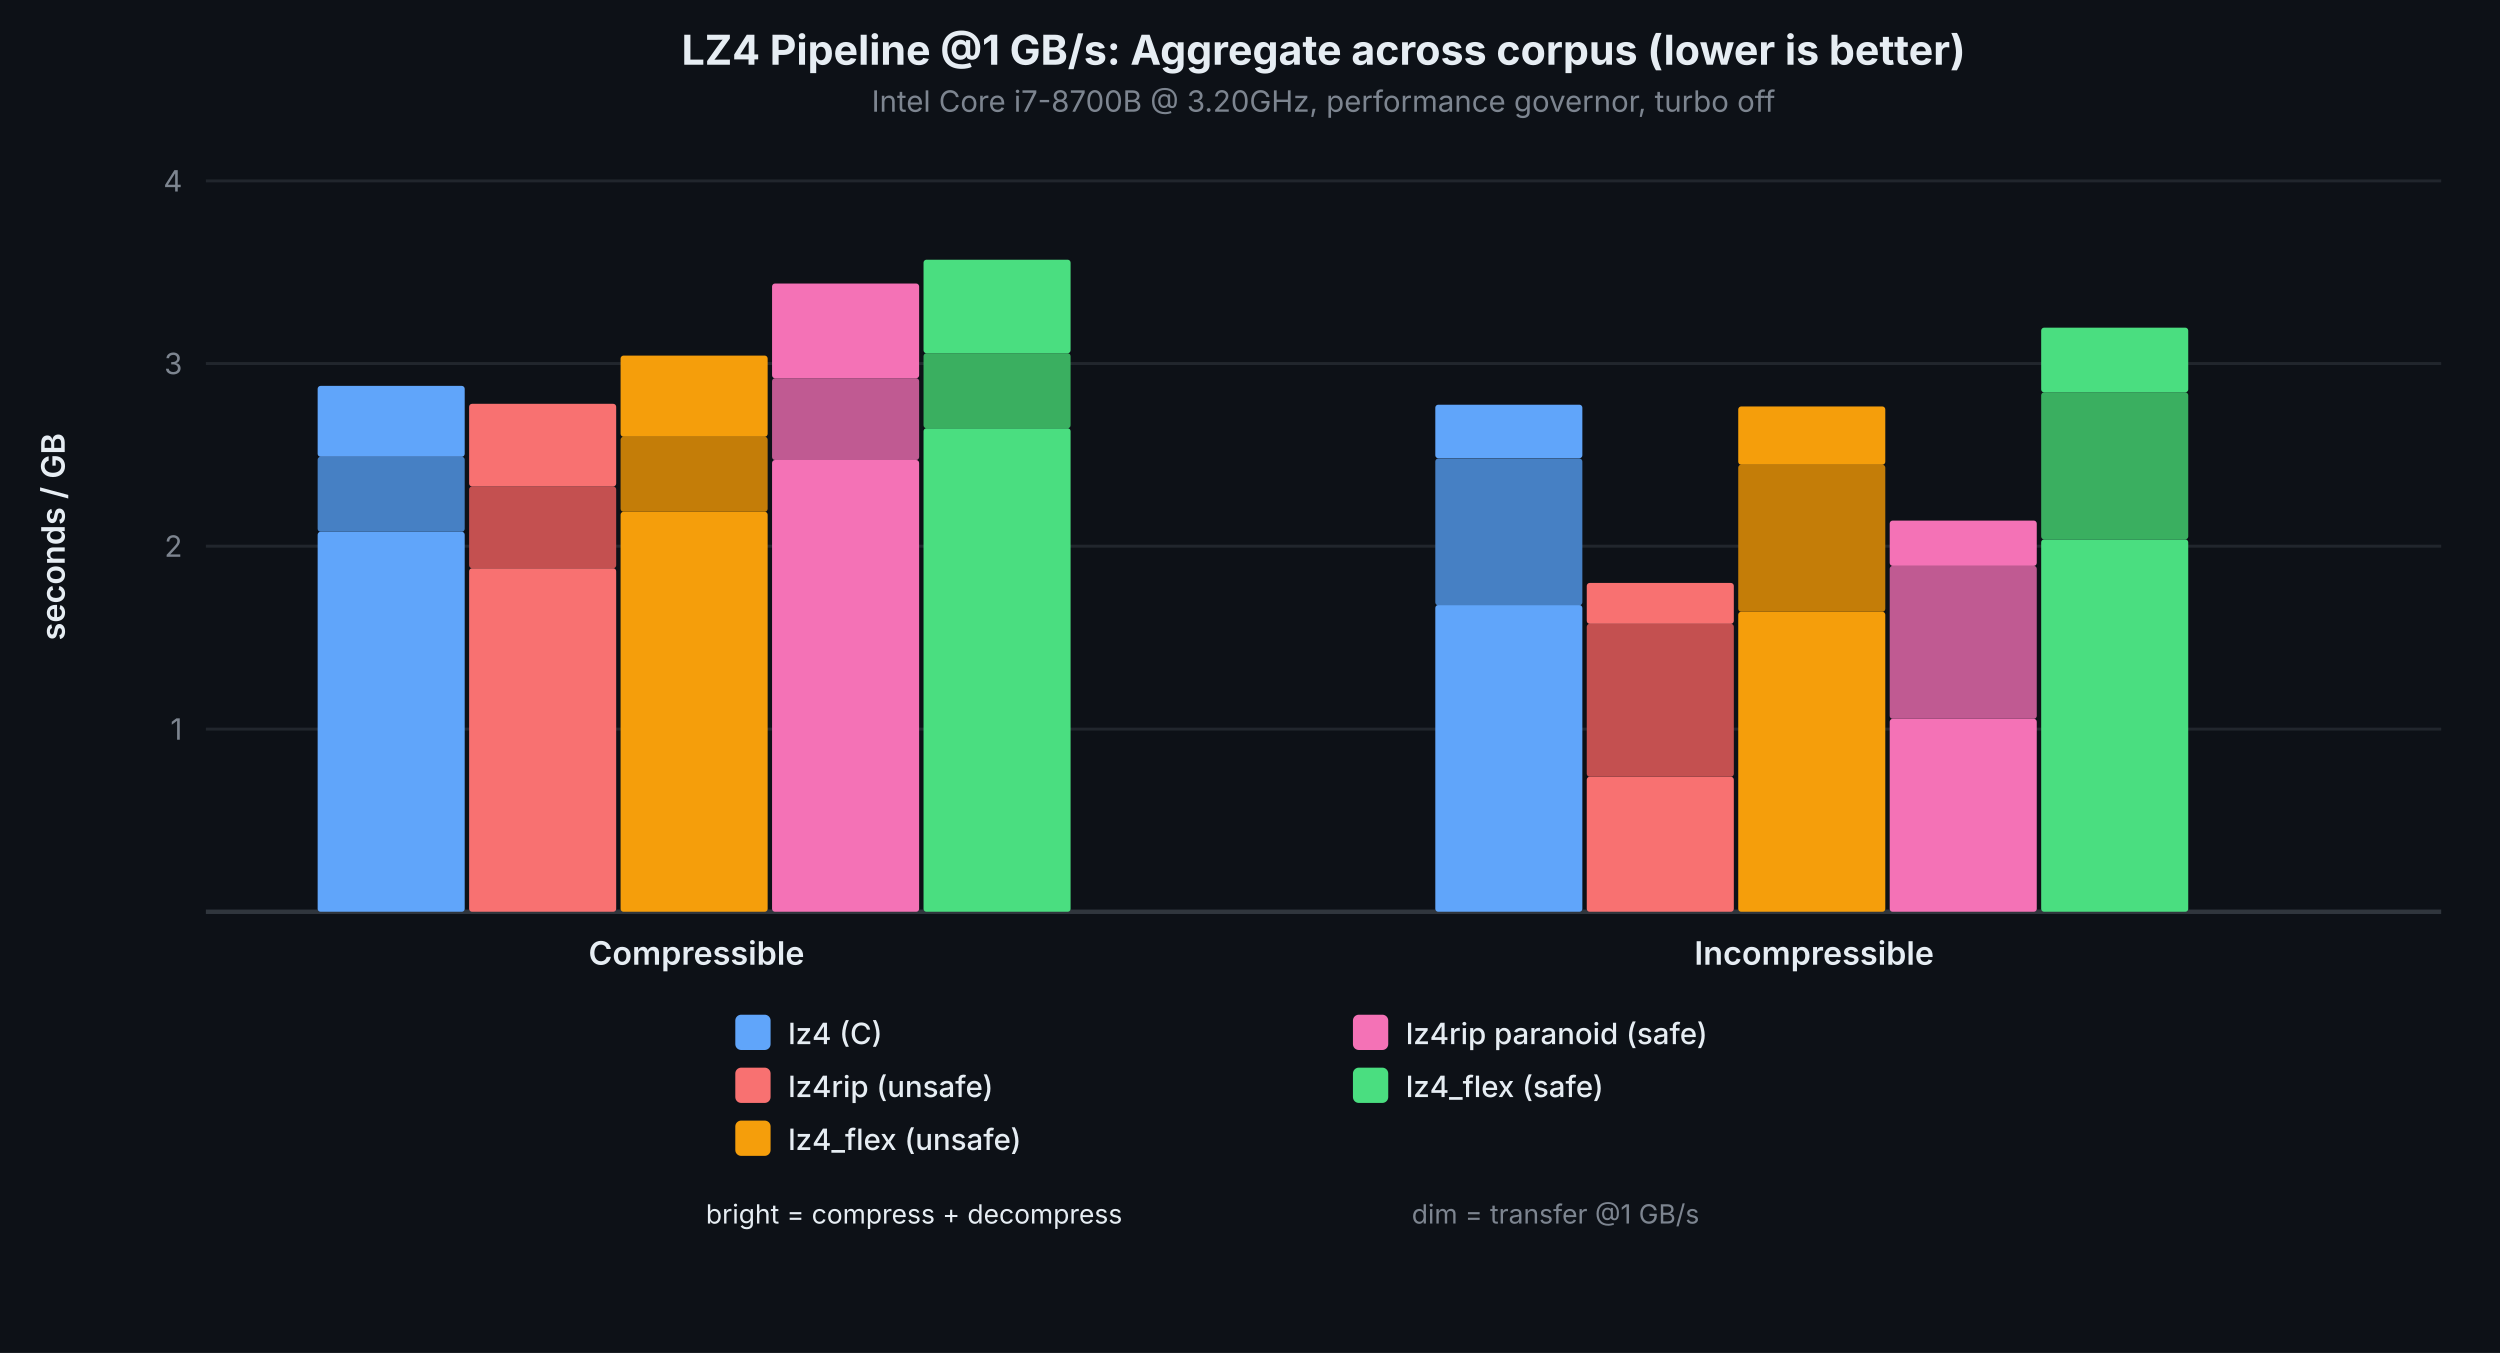
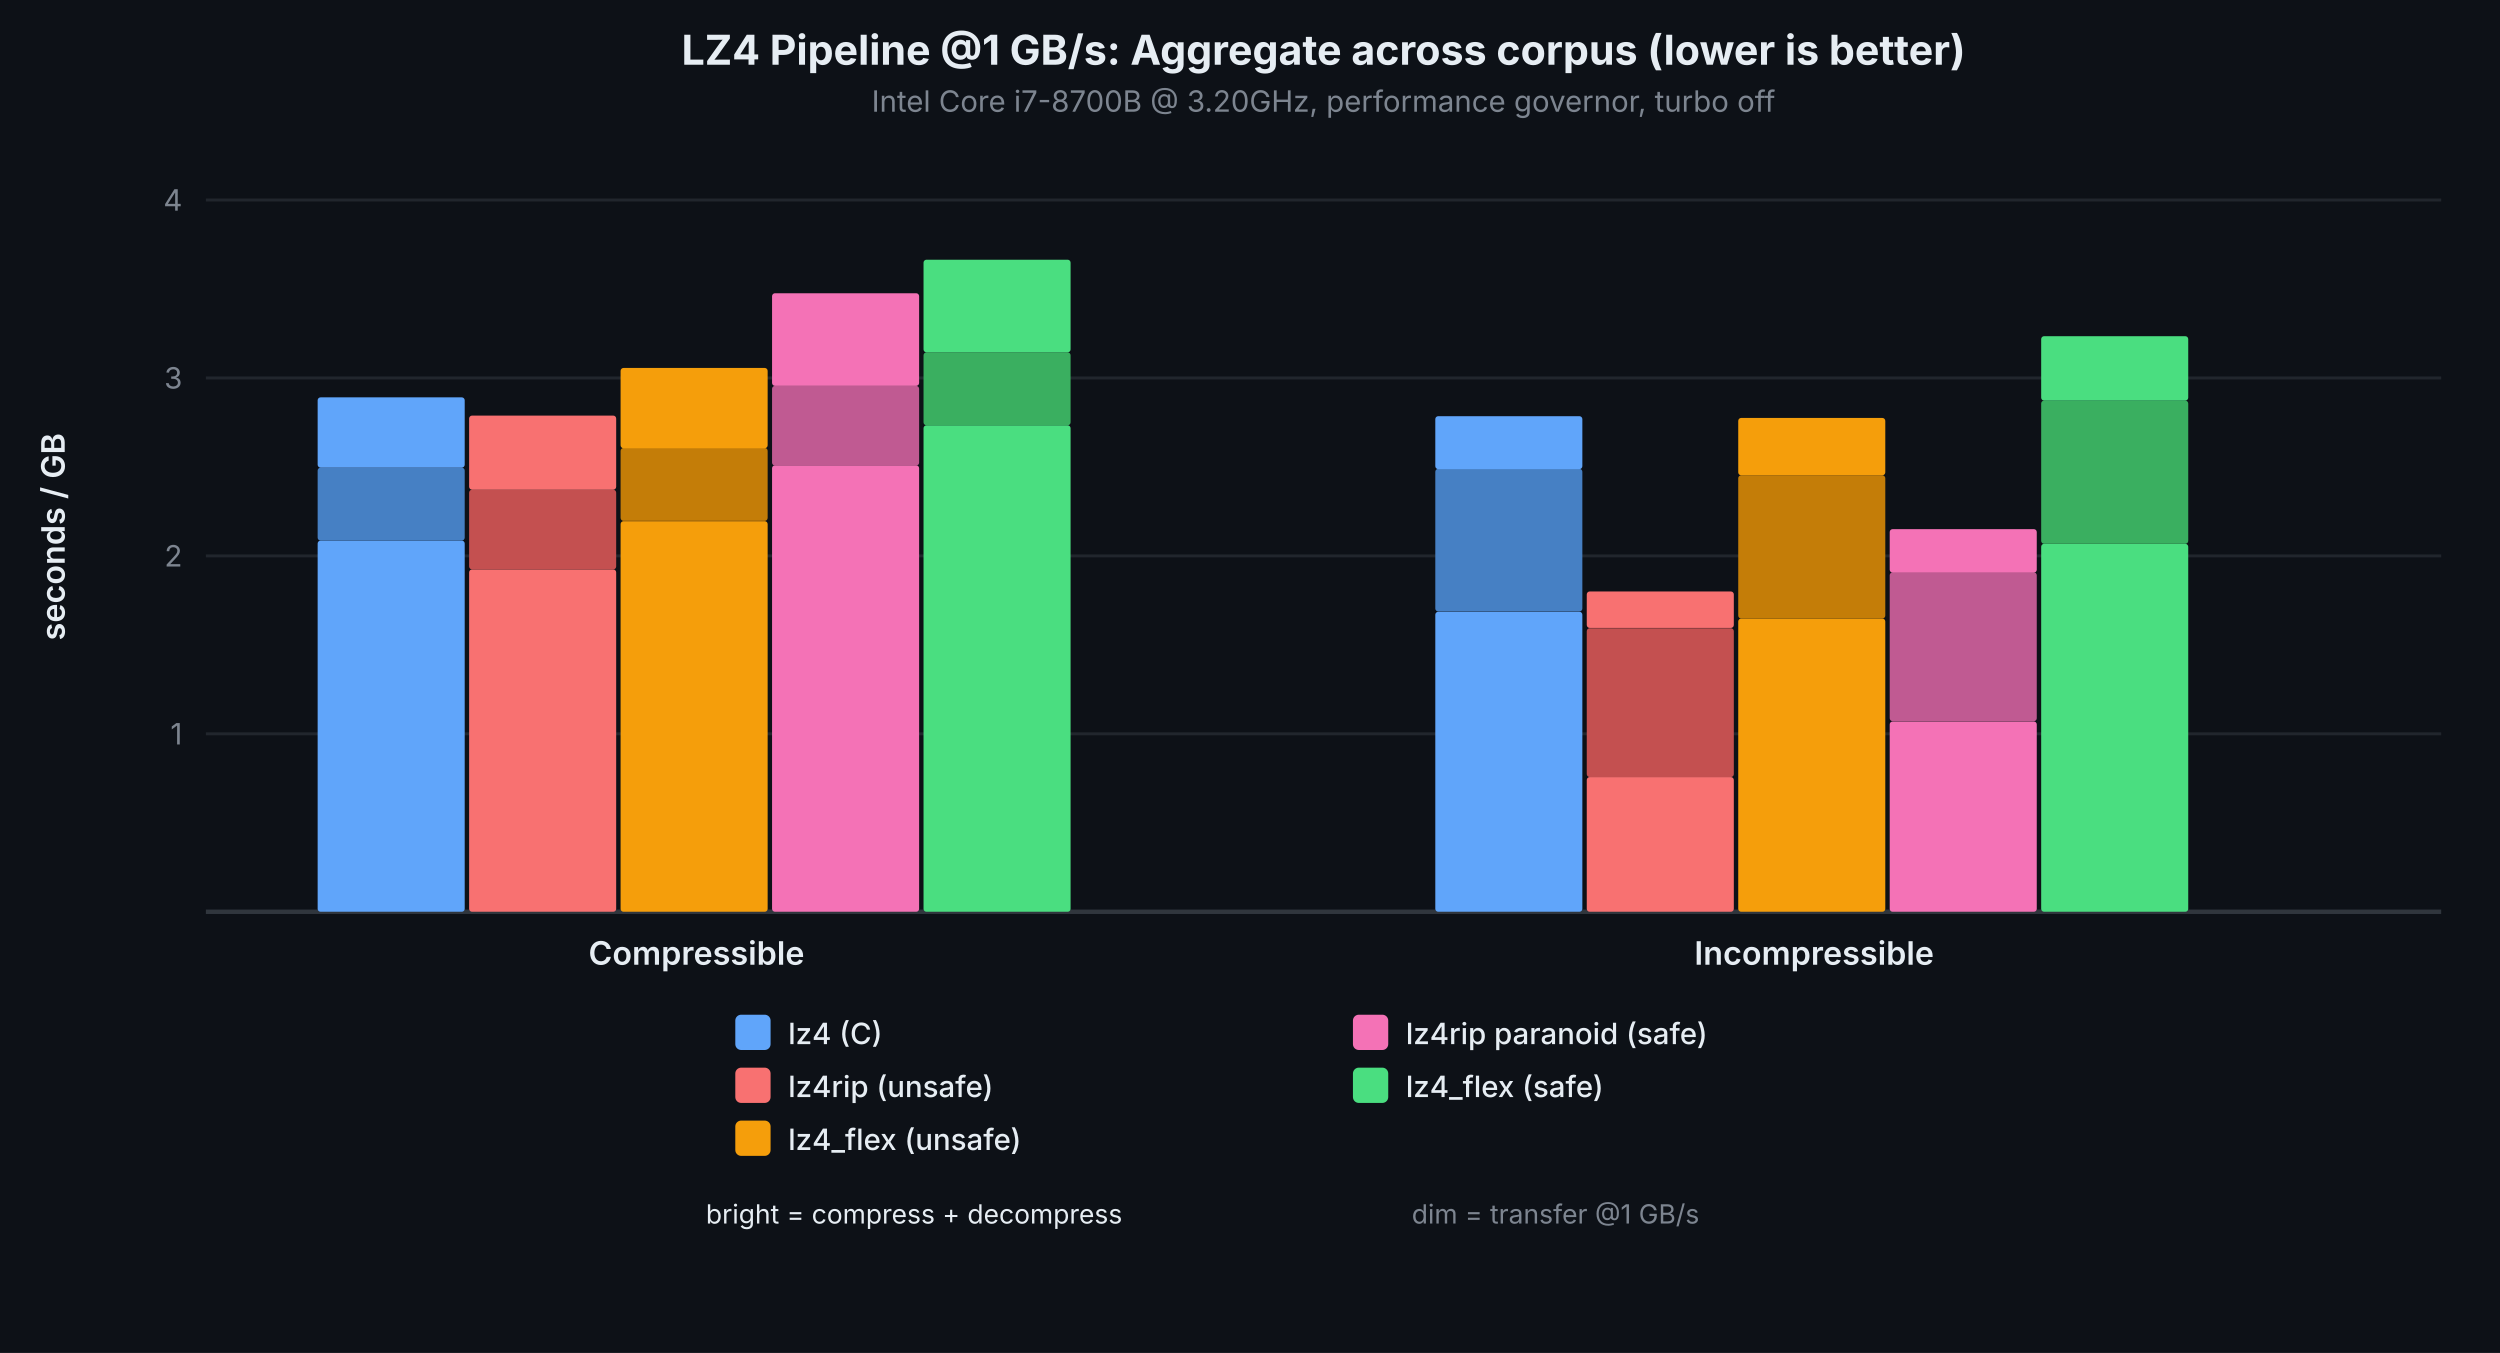
<svg xmlns="http://www.w3.org/2000/svg" viewBox="0 0 850 460" font-family="system-ui, -apple-system, sans-serif">
  <rect width="850" height="460" fill="#0d1117" />
  <text x="450.0" y="22" text-anchor="middle" fill="#e6edf3" font-size="14" font-weight="700">LZ4 Pipeline @1 GB/s: Aggregate across corpus (lower is better)</text>
  <text x="450.0" y="38" text-anchor="middle" fill="#7d8590" font-size="10">Intel Core i7-8700B @ 3.20GHz, performance governor, turbo off</text>
-   <line x1="70" y1="247.9" x2="830" y2="247.9" stroke="#21262d" stroke-width="1" />
-   <text x="62" y="247.9" text-anchor="end" dominant-baseline="middle" fill="#7d8590" font-size="10">1</text>
-   <line x1="70" y1="185.7" x2="830" y2="185.7" stroke="#21262d" stroke-width="1" />
-   <text x="62" y="185.7" text-anchor="end" dominant-baseline="middle" fill="#7d8590" font-size="10">2</text>
-   <line x1="70" y1="123.6" x2="830" y2="123.6" stroke="#21262d" stroke-width="1" />
-   <text x="62" y="123.6" text-anchor="end" dominant-baseline="middle" fill="#7d8590" font-size="10">3</text>
-   <line x1="70" y1="61.5" x2="830" y2="61.5" stroke="#21262d" stroke-width="1" />
-   <text x="62" y="61.5" text-anchor="end" dominant-baseline="middle" fill="#7d8590" font-size="10">4</text>
+   <line x1="70" y1="249.5" x2="830" y2="249.5" stroke="#21262d" stroke-width="1" />
+   <text x="62" y="249.5" text-anchor="end" dominant-baseline="middle" fill="#7d8590" font-size="10">1</text>
+   <line x1="70" y1="189.0" x2="830" y2="189.0" stroke="#21262d" stroke-width="1" />
+   <text x="62" y="189.0" text-anchor="end" dominant-baseline="middle" fill="#7d8590" font-size="10">2</text>
+   <line x1="70" y1="128.5" x2="830" y2="128.5" stroke="#21262d" stroke-width="1" />
+   <text x="62" y="128.5" text-anchor="end" dominant-baseline="middle" fill="#7d8590" font-size="10">3</text>
+   <line x1="70" y1="68.0" x2="830" y2="68.0" stroke="#21262d" stroke-width="1" />
+   <text x="62" y="68.0" text-anchor="end" dominant-baseline="middle" fill="#7d8590" font-size="10">4</text>
  <line x1="70" y1="310" x2="830" y2="310" stroke="#30363d" stroke-width="1.5" />
  <text x="22" y="182.5" text-anchor="middle" fill="#e6edf3" font-size="11" font-weight="600" transform="rotate(-90,22,182.5)">seconds / GB</text>
-   <rect x="108.0" y="180.8" width="50.0" height="129.2" fill="#60a5fa" rx="1" />
-   <rect x="108.0" y="155.3" width="50.0" height="25.5" fill="#4680c4" rx="1" />
-   <rect x="108.0" y="131.2" width="50.0" height="24.1" fill="#60a5fa" rx="1" />
-   <rect x="159.5" y="193.2" width="50.0" height="116.8" fill="#f87171" rx="1" />
-   <rect x="159.5" y="165.4" width="50.0" height="27.8" fill="#c45050" rx="1" />
-   <rect x="159.5" y="137.3" width="50.0" height="28.1" fill="#f87171" rx="1" />
-   <rect x="211.0" y="174.0" width="50.0" height="136.0" fill="#f59e0b" rx="1" />
-   <rect x="211.0" y="148.5" width="50.0" height="25.5" fill="#c47d08" rx="1" />
-   <rect x="211.0" y="120.9" width="50.0" height="27.6" fill="#f59e0b" rx="1" />
-   <rect x="262.5" y="156.4" width="50.0" height="153.6" fill="#f472b6" rx="1" />
-   <rect x="262.5" y="128.6" width="50.0" height="27.8" fill="#c05a92" rx="1" />
-   <rect x="262.5" y="96.4" width="50.0" height="32.2" fill="#f472b6" rx="1" />
-   <rect x="314.0" y="145.6" width="50.0" height="164.4" fill="#4ade80" rx="1" />
-   <rect x="314.0" y="120.1" width="50.0" height="25.5" fill="#3aaf60" rx="1" />
-   <rect x="314.0" y="88.3" width="50.0" height="31.8" fill="#4ade80" rx="1" />
+   <rect x="108.0" y="183.8" width="50.0" height="126.2" fill="#60a5fa" rx="1" />
+   <rect x="108.0" y="159.0" width="50.0" height="24.8" fill="#4680c4" rx="1" />
+   <rect x="108.0" y="135.1" width="50.0" height="23.9" fill="#60a5fa" rx="1" />
+   <rect x="159.5" y="193.6" width="50.0" height="116.4" fill="#f87171" rx="1" />
+   <rect x="159.5" y="166.5" width="50.0" height="27.1" fill="#c45050" rx="1" />
+   <rect x="159.5" y="141.3" width="50.0" height="25.2" fill="#f87171" rx="1" />
+   <rect x="211.0" y="177.2" width="50.0" height="132.8" fill="#f59e0b" rx="1" />
+   <rect x="211.0" y="152.3" width="50.0" height="24.8" fill="#c47d08" rx="1" />
+   <rect x="211.0" y="125.1" width="50.0" height="27.3" fill="#f59e0b" rx="1" />
+   <rect x="262.5" y="158.2" width="50.0" height="151.8" fill="#f472b6" rx="1" />
+   <rect x="262.5" y="131.2" width="50.0" height="27.1" fill="#c05a92" rx="1" />
+   <rect x="262.5" y="99.7" width="50.0" height="31.5" fill="#f472b6" rx="1" />
+   <rect x="314.0" y="144.6" width="50.0" height="165.4" fill="#4ade80" rx="1" />
+   <rect x="314.0" y="119.8" width="50.0" height="24.8" fill="#3aaf60" rx="1" />
+   <rect x="314.0" y="88.3" width="50.0" height="31.5" fill="#4ade80" rx="1" />
  <text x="236.8" y="328" text-anchor="middle" fill="#e6edf3" font-size="11" font-weight="600">Compressible</text>
-   <rect x="488.0" y="205.7" width="50.0" height="104.3" fill="#60a5fa" rx="1" />
-   <rect x="488.0" y="155.9" width="50.0" height="49.9" fill="#4680c4" rx="1" />
-   <rect x="488.0" y="137.6" width="50.0" height="18.2" fill="#60a5fa" rx="1" />
-   <rect x="539.5" y="264.1" width="50.0" height="45.9" fill="#f87171" rx="1" />
-   <rect x="539.5" y="212.1" width="50.0" height="52.0" fill="#c45050" rx="1" />
-   <rect x="539.5" y="198.2" width="50.0" height="13.9" fill="#f87171" rx="1" />
-   <rect x="591.0" y="208.0" width="50.0" height="102.0" fill="#f59e0b" rx="1" />
-   <rect x="591.0" y="158.0" width="50.0" height="50.0" fill="#c47d08" rx="1" />
-   <rect x="591.0" y="138.2" width="50.0" height="19.8" fill="#f59e0b" rx="1" />
-   <rect x="642.5" y="244.4" width="50.0" height="65.6" fill="#f472b6" rx="1" />
-   <rect x="642.5" y="192.4" width="50.0" height="52.0" fill="#c05a92" rx="1" />
-   <rect x="642.5" y="177.0" width="50.0" height="15.4" fill="#f472b6" rx="1" />
-   <rect x="694.0" y="183.4" width="50.0" height="126.6" fill="#4ade80" rx="1" />
-   <rect x="694.0" y="133.4" width="50.0" height="50.0" fill="#3aaf60" rx="1" />
-   <rect x="694.0" y="111.4" width="50.0" height="22.0" fill="#4ade80" rx="1" />
+   <rect x="488.0" y="208.0" width="50.0" height="102.0" fill="#60a5fa" rx="1" />
+   <rect x="488.0" y="159.4" width="50.0" height="48.5" fill="#4680c4" rx="1" />
+   <rect x="488.0" y="141.5" width="50.0" height="18.0" fill="#60a5fa" rx="1" />
+   <rect x="539.5" y="264.2" width="50.0" height="45.8" fill="#f87171" rx="1" />
+   <rect x="539.5" y="213.6" width="50.0" height="50.6" fill="#c45050" rx="1" />
+   <rect x="539.5" y="201.1" width="50.0" height="12.4" fill="#f87171" rx="1" />
+   <rect x="591.0" y="210.3" width="50.0" height="99.7" fill="#f59e0b" rx="1" />
+   <rect x="591.0" y="161.6" width="50.0" height="48.7" fill="#c47d08" rx="1" />
+   <rect x="591.0" y="142.1" width="50.0" height="19.5" fill="#f59e0b" rx="1" />
+   <rect x="642.5" y="245.3" width="50.0" height="64.7" fill="#f472b6" rx="1" />
+   <rect x="642.5" y="194.6" width="50.0" height="50.6" fill="#c05a92" rx="1" />
+   <rect x="642.5" y="179.9" width="50.0" height="14.8" fill="#f472b6" rx="1" />
+   <rect x="694.0" y="184.9" width="50.0" height="125.1" fill="#4ade80" rx="1" />
+   <rect x="694.0" y="136.2" width="50.0" height="48.7" fill="#3aaf60" rx="1" />
+   <rect x="694.0" y="114.3" width="50.0" height="21.9" fill="#4ade80" rx="1" />
  <text x="616.8" y="328" text-anchor="middle" fill="#e6edf3" font-size="11" font-weight="600">Incompressible</text>
  <rect x="250" y="345" width="12" height="12" fill="#60a5fa" rx="2" />
  <text x="268" y="355" fill="#e6edf3" font-size="10" font-weight="500">lz4 (C)</text>
  <rect x="250" y="363" width="12" height="12" fill="#f87171" rx="2" />
  <text x="268" y="373" fill="#e6edf3" font-size="10" font-weight="500">lz4rip (unsafe)</text>
  <rect x="250" y="381" width="12" height="12" fill="#f59e0b" rx="2" />
  <text x="268" y="391" fill="#e6edf3" font-size="10" font-weight="500">lz4_flex (unsafe)</text>
  <rect x="460" y="345" width="12" height="12" fill="#f472b6" rx="2" />
  <text x="478" y="355" fill="#e6edf3" font-size="10" font-weight="500">lz4rip paranoid (safe)</text>
  <rect x="460" y="363" width="12" height="12" fill="#4ade80" rx="2" />
  <text x="478" y="373" fill="#e6edf3" font-size="10" font-weight="500">lz4_flex (safe)</text>
  <text x="240" y="416" fill="#e6edf3" font-size="9">bright = compress + decompress</text>
  <text x="480" y="416" fill="#7d8590" font-size="9">dim = transfer @1 GB/s</text>
</svg>
